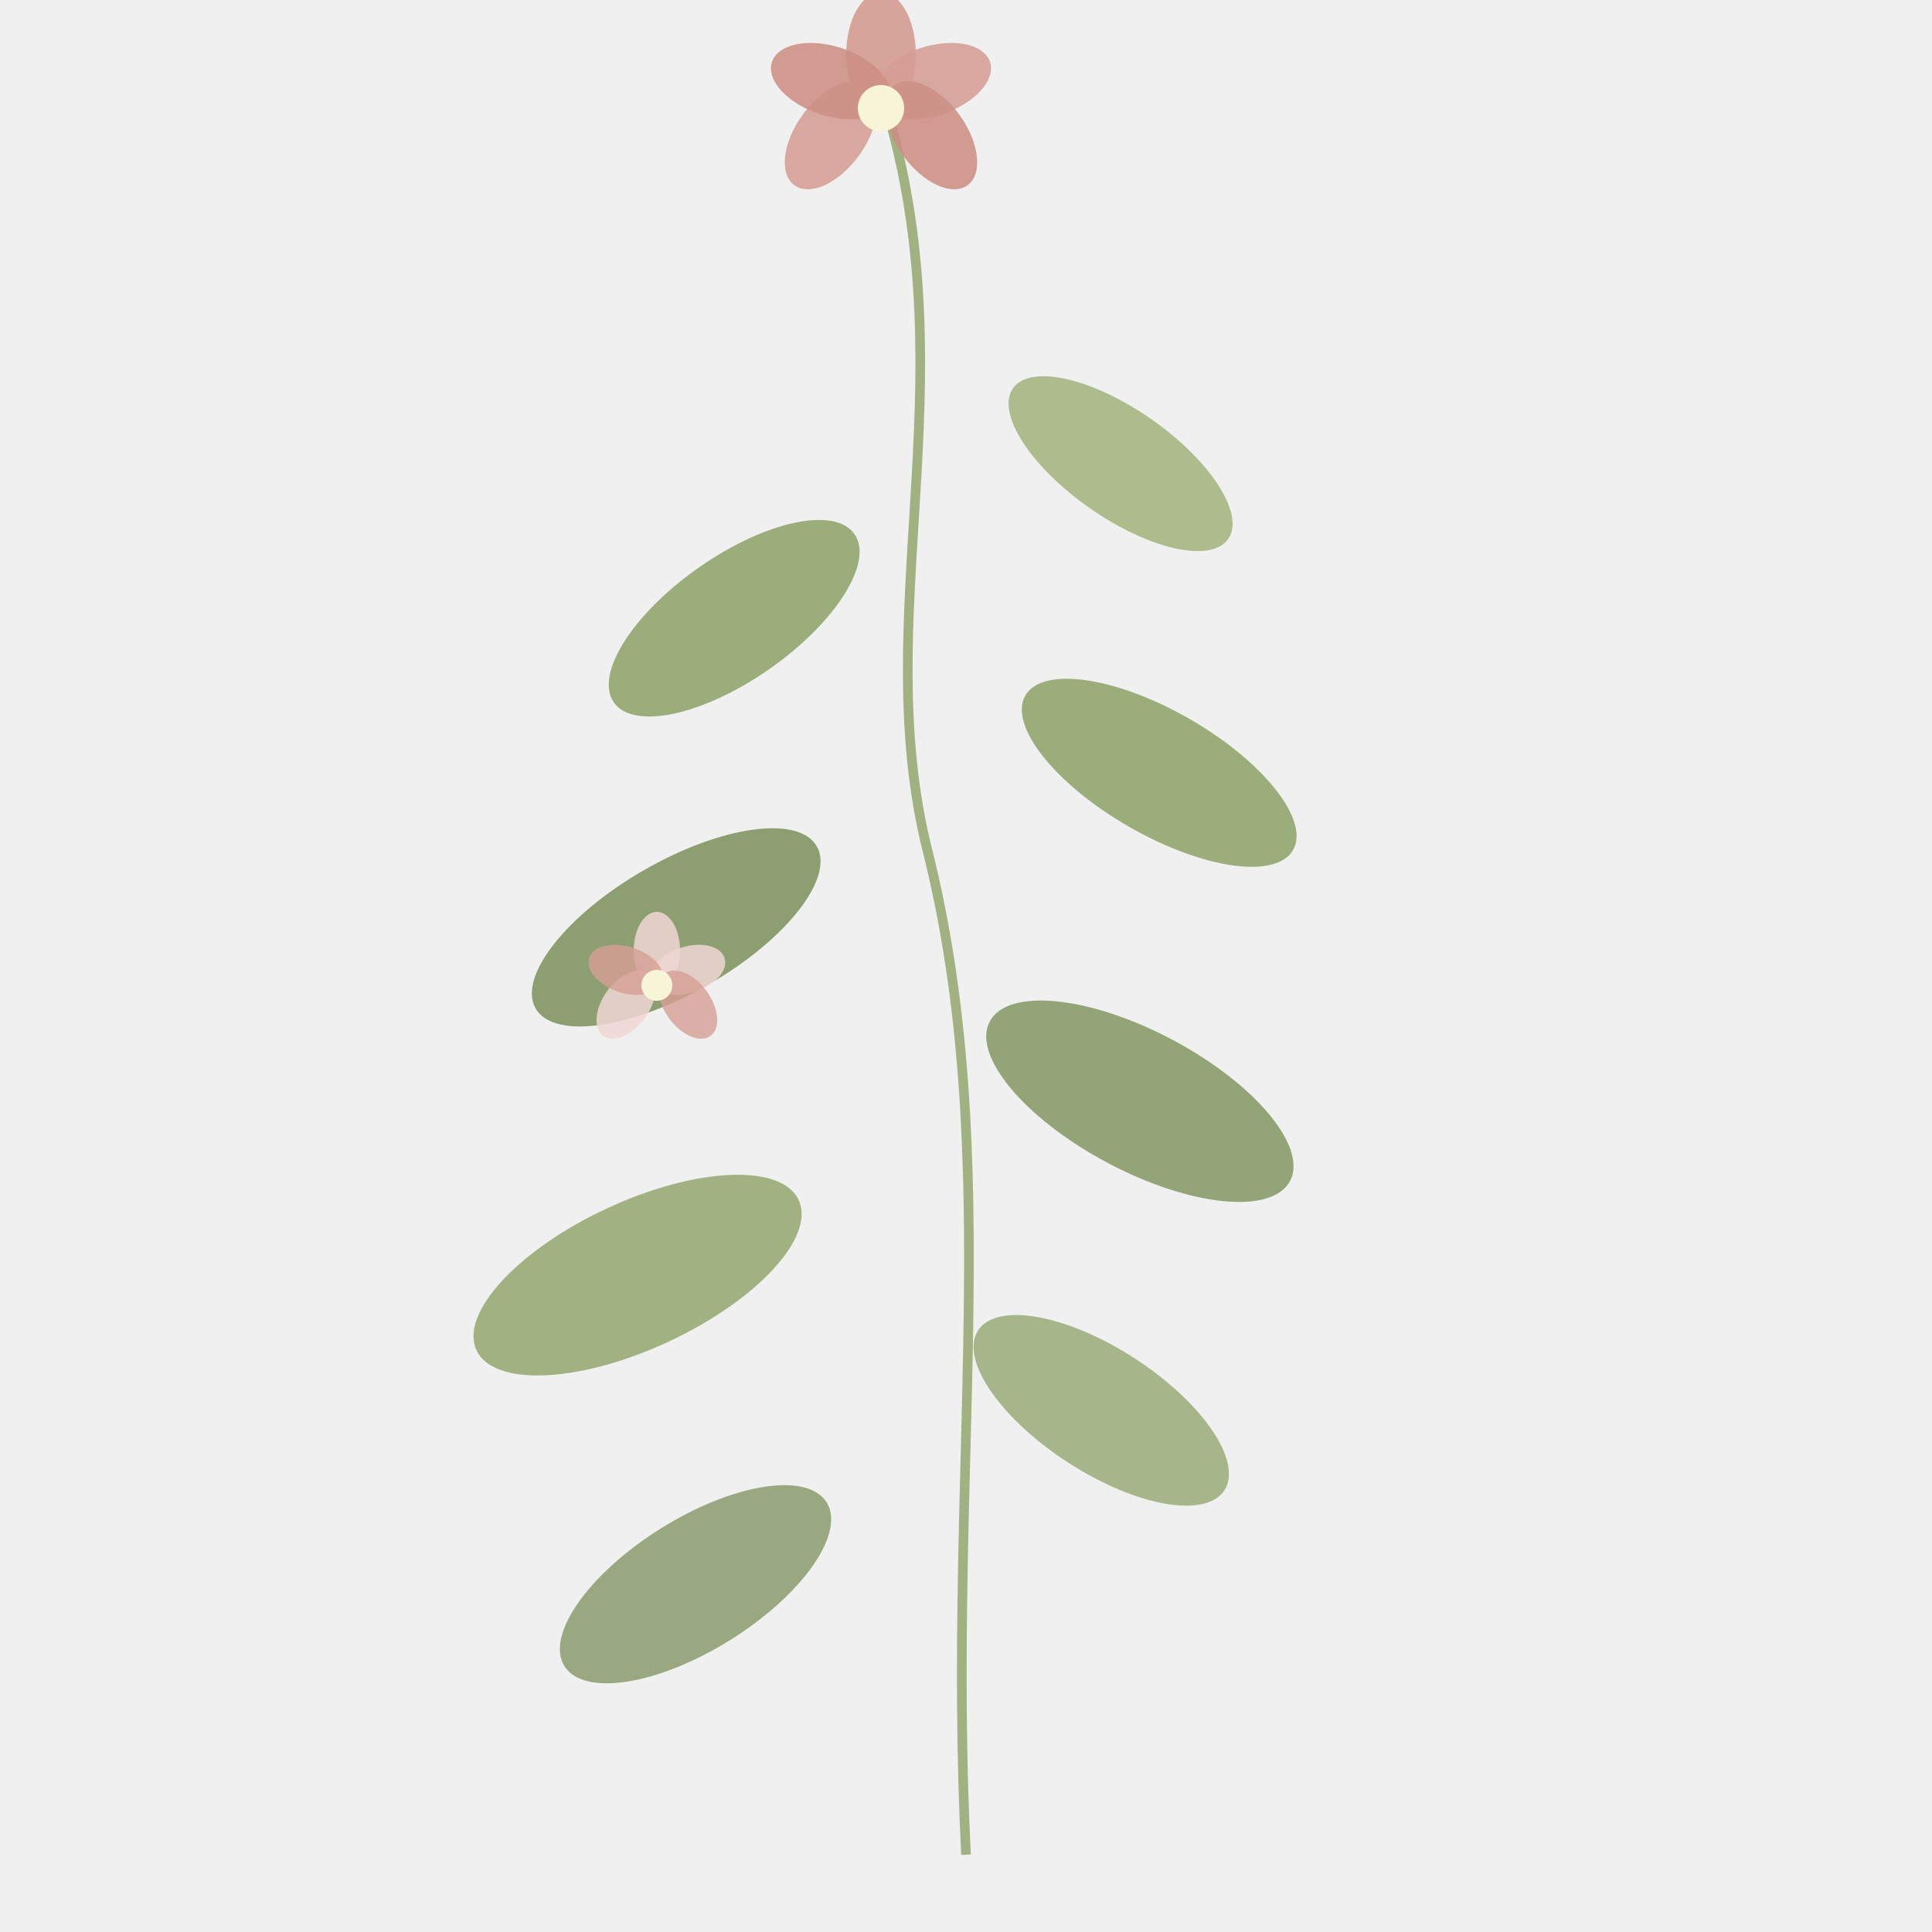
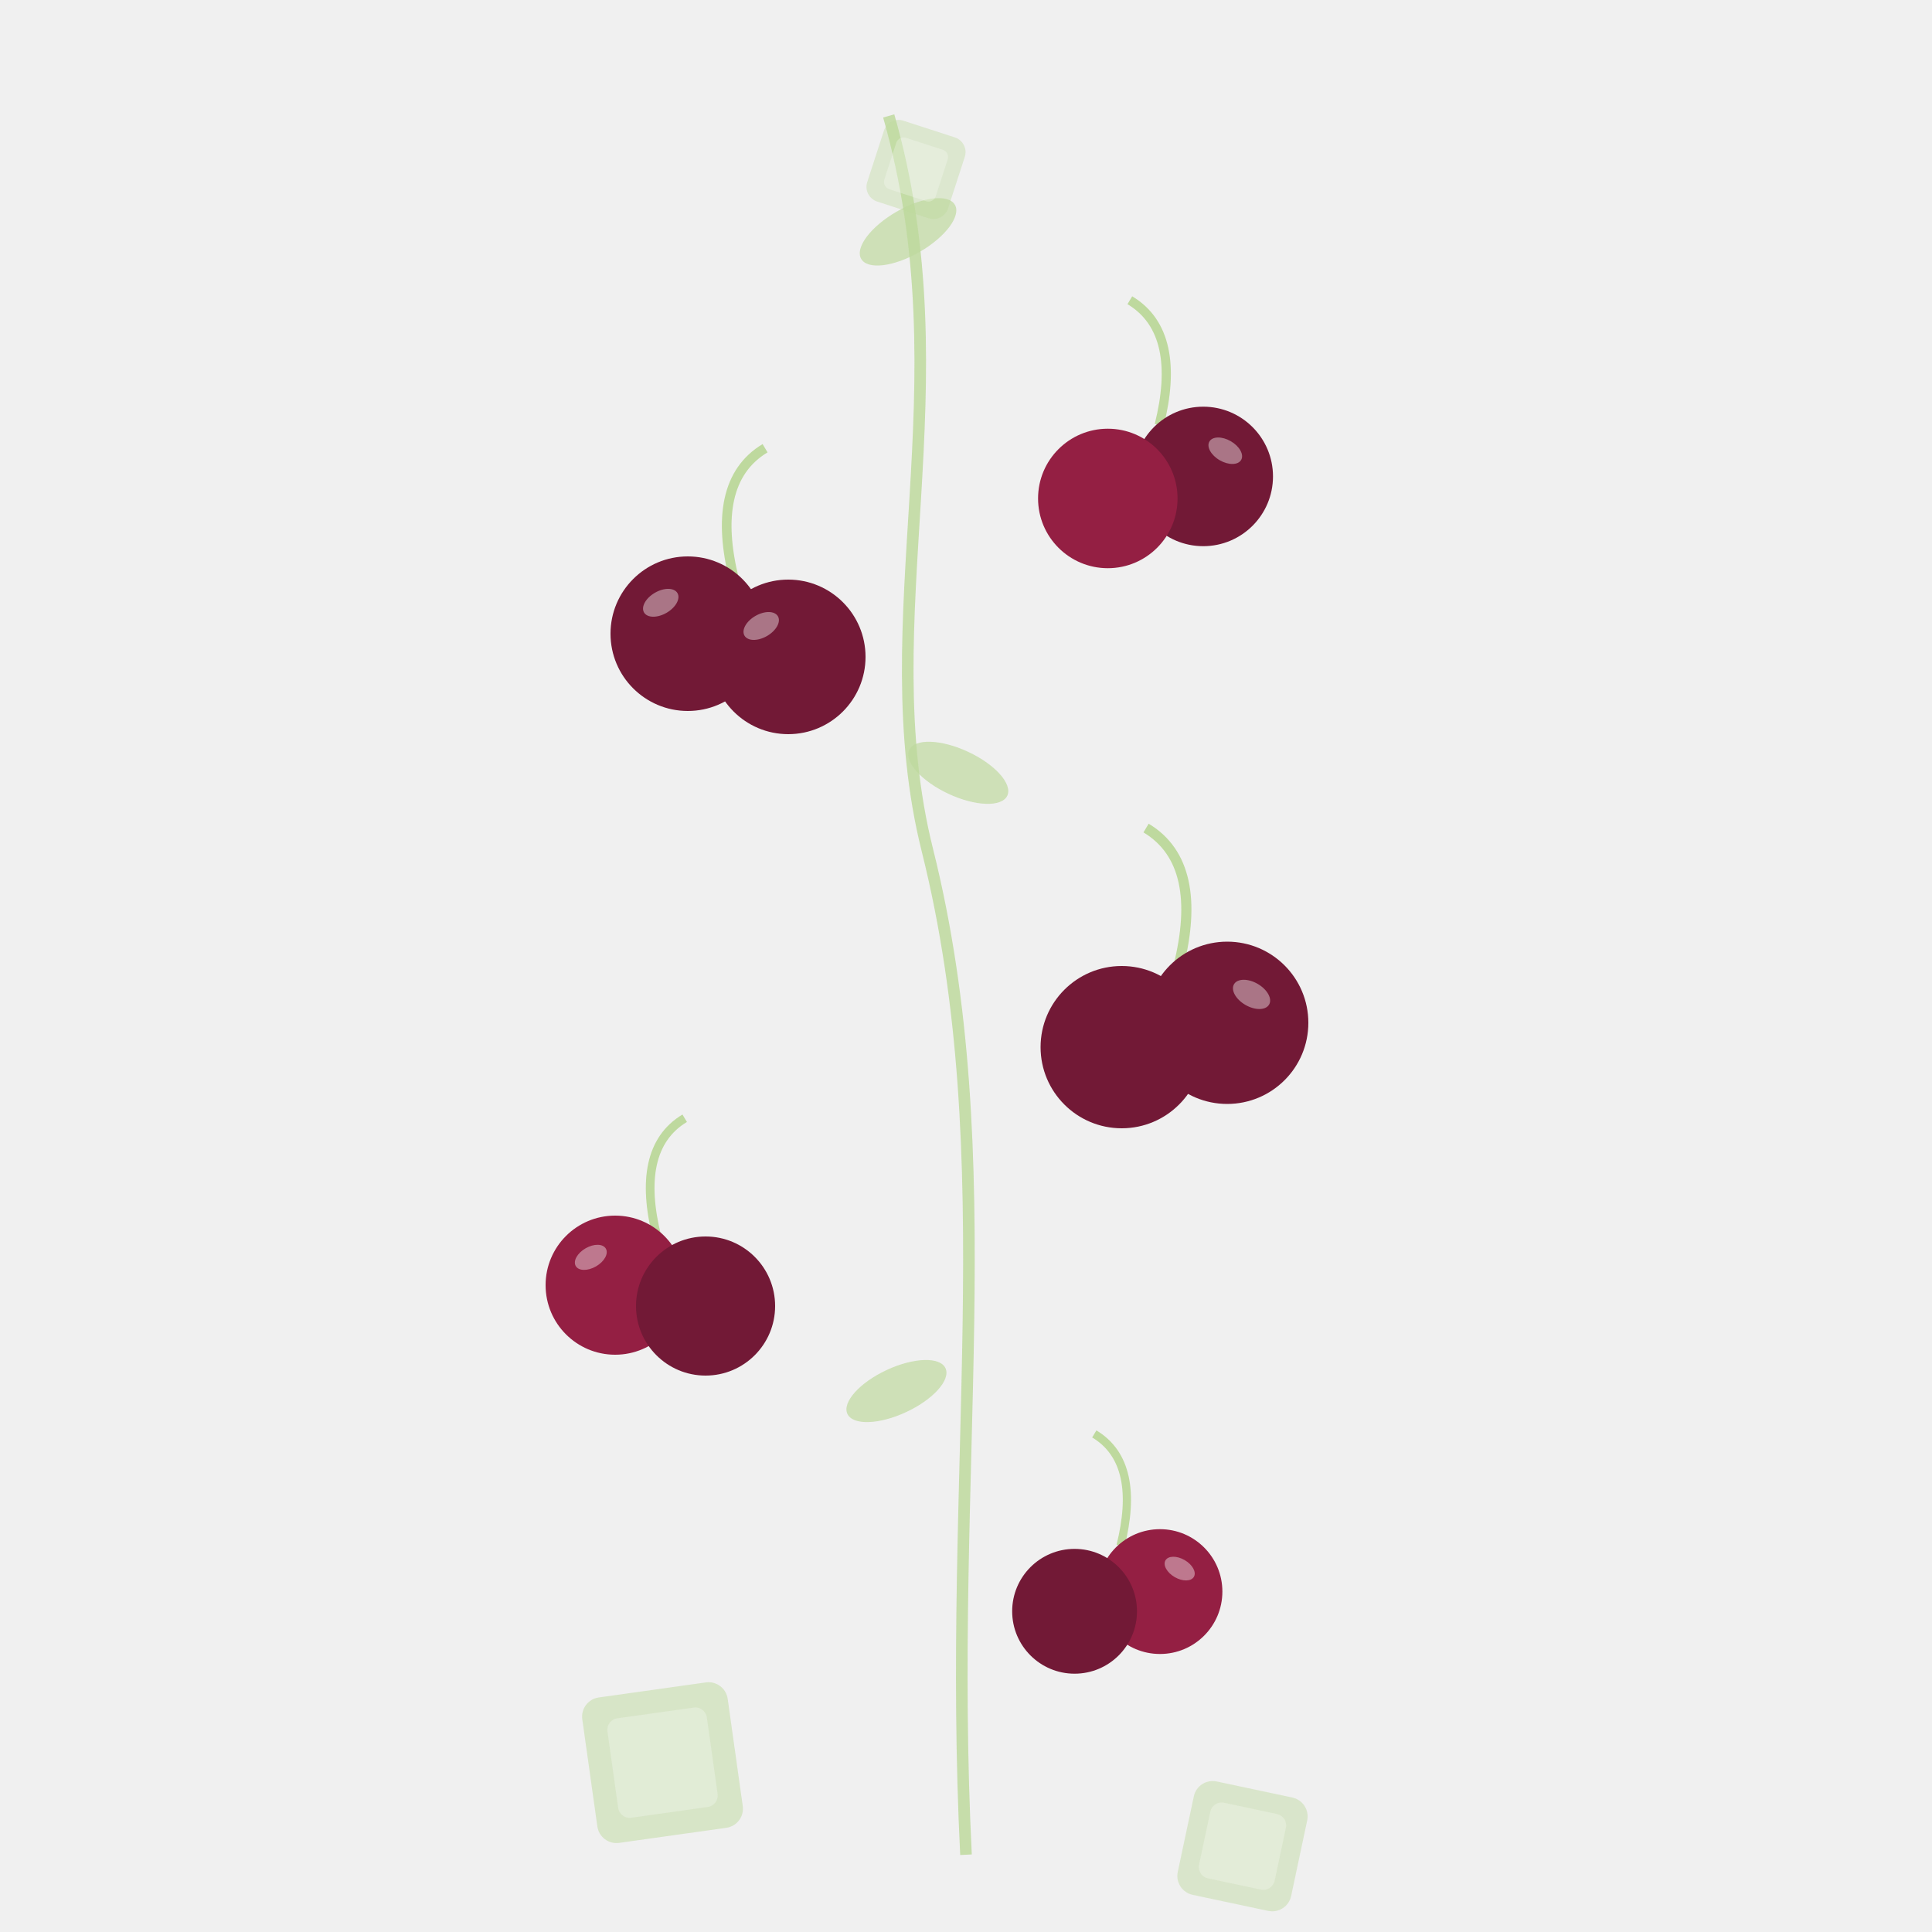
<svg xmlns="http://www.w3.org/2000/svg" viewBox="0 0 500 500">
-   <g opacity="0.9">
-     <path d="M250 480 C 245 380, 260 300, 240 220 C 225 160, 250 100, 230 30" stroke="#839958" stroke-width="2.5" fill="none" opacity="0.8" />
-     <ellipse cx="190" cy="160" rx="38" ry="16" fill="#839958" opacity="0.85" transform="rotate(-35 190 160)" />
-     <ellipse cx="175" cy="240" rx="42" ry="17" fill="#6f8649" opacity="0.85" transform="rotate(-30 175 240)" />
-     <ellipse cx="165" cy="330" rx="46" ry="19" fill="#839958" opacity="0.8" transform="rotate(-25 165 330)" />
-     <ellipse cx="180" cy="410" rx="40" ry="17" fill="#6f8649" opacity="0.75" transform="rotate(-32 180 410)" />
-     <ellipse cx="290" cy="120" rx="34" ry="14" fill="#9aab6e" opacity="0.85" transform="rotate(35 290 120)" />
-     <ellipse cx="300" cy="200" rx="40" ry="16" fill="#839958" opacity="0.85" transform="rotate(30 300 200)" />
-     <ellipse cx="295" cy="285" rx="44" ry="18" fill="#6f8649" opacity="0.8" transform="rotate(28 295 285)" />
-     <ellipse cx="285" cy="365" rx="38" ry="16" fill="#839958" opacity="0.75" transform="rotate(33 285 365)" />
-     <g transform="translate(228,28)">
-       <ellipse cx="0" cy="-14" rx="9" ry="16" fill="#D3968C" opacity="0.92" />
-       <ellipse cx="13" cy="-7" rx="9" ry="16" fill="#D3968C" opacity="0.9" transform="rotate(72 13 -7)" />
-       <ellipse cx="13" cy="7" rx="9" ry="16" fill="#c98579" opacity="0.88" transform="rotate(144 13 7)" />
-       <ellipse cx="-13" cy="7" rx="9" ry="16" fill="#D3968C" opacity="0.9" transform="rotate(216 -13 7)" />
-       <ellipse cx="-13" cy="-7" rx="9" ry="16" fill="#c98579" opacity="0.88" transform="rotate(288 -13 -7)" />
-       <circle cx="0" cy="0" r="6" fill="#F7F4D5" />
+   <g opacity="0.92">
+     <path d="M250 480 C 245 380, 260 300, 240 220 C 225 160, 250 100, 230 30" stroke="#BAD797" stroke-width="3" fill="none" opacity="0.85" />
+     <g transform="translate(190 150)">
+       <path d="M0 0 C -4 -16, -2 -28, 8 -34" stroke="#BAD797" stroke-width="2.5" fill="none" />
+       <circle cx="-12" cy="14" r="20" fill="#670626" />
+       <circle cx="14" cy="20" r="20" fill="#670626" />
+       <ellipse cx="-19" cy="6" rx="5" ry="3" fill="#ffffff" opacity="0.4" transform="rotate(-30 -19 6)" />
+       <ellipse cx="7" cy="12" rx="5" ry="3" fill="#ffffff" opacity="0.4" transform="rotate(-30 7 12)" />
    </g>
-     <g transform="translate(170,255)">
-       <ellipse cx="0" cy="-9" rx="6" ry="10" fill="#f0d5d1" opacity="0.85" />
-       <ellipse cx="8" cy="-4" rx="6" ry="10" fill="#f0d5d1" opacity="0.85" transform="rotate(72 8 -4)" />
-       <ellipse cx="8" cy="5" rx="6" ry="10" fill="#D3968C" opacity="0.8" transform="rotate(144 8 5)" />
-       <ellipse cx="-8" cy="5" rx="6" ry="10" fill="#f0d5d1" opacity="0.85" transform="rotate(216 -8 5)" />
-       <ellipse cx="-8" cy="-4" rx="6" ry="10" fill="#D3968C" opacity="0.8" transform="rotate(288 -8 -4)" />
-       <circle cx="0" cy="0" r="4" fill="#F7F4D5" />
+     <g transform="translate(170 320) scale(0.9)">
+       <path d="M0 0 C -4 -16, -2 -28, 8 -34" stroke="#BAD797" stroke-width="2.5" fill="none" />
+       <circle cx="-12" cy="14" r="20" fill="#8c0d34" />
+       <circle cx="14" cy="20" r="20" fill="#670626" />
+       <ellipse cx="-19" cy="6" rx="5" ry="3" fill="#ffffff" opacity="0.4" transform="rotate(-30 -19 6)" />
+     </g>
+     <g transform="translate(300 110) scale(0.95)">
+       <path d="M0 0 C 4 -16, 2 -28, -8 -34" stroke="#BAD797" stroke-width="2.5" fill="none" />
+       <circle cx="12" cy="14" r="19" fill="#670626" />
+       <circle cx="-14" cy="20" r="19" fill="#8c0d34" />
+       <ellipse cx="18" cy="7" rx="5" ry="3" fill="#ffffff" opacity="0.4" transform="rotate(30 18 7)" />
+     </g>
+     <g transform="translate(305 250) scale(1.05)">
+       <path d="M0 0 C 4 -16, 2 -28, -8 -34" stroke="#BAD797" stroke-width="2.5" fill="none" />
+       <circle cx="12" cy="14" r="20" fill="#670626" />
+       <circle cx="-14" cy="20" r="20" fill="#670626" />
+       <ellipse cx="18" cy="7" rx="5" ry="3" fill="#ffffff" opacity="0.4" transform="rotate(30 18 7)" />
+     </g>
+     <g transform="translate(290 400) scale(0.85)">
+       <path d="M0 0 C 4 -16, 2 -28, -8 -34" stroke="#BAD797" stroke-width="2.5" fill="none" />
+       <circle cx="12" cy="14" r="19" fill="#8c0d34" />
+       <circle cx="-14" cy="20" r="19" fill="#670626" />
+       <ellipse cx="18" cy="7" rx="5" ry="3" fill="#ffffff" opacity="0.4" transform="rotate(30 18 7)" />
+     </g>
+     <ellipse cx="235" cy="60" rx="14" ry="6" fill="#BAD797" opacity="0.7" transform="rotate(-30 235 60)" />
+     <ellipse cx="248" cy="200" rx="14" ry="6" fill="#BAD797" opacity="0.7" transform="rotate(25 248 200)" />
+     <ellipse cx="232" cy="360" rx="14" ry="6" fill="#BAD797" opacity="0.7" transform="rotate(-25 232 360)" />
+     <g transform="translate(150 440) rotate(-8)">
+       <rect width="38" height="38" rx="5" fill="#BAD797" opacity="0.5" />
+       <rect x="6" y="6" width="26" height="26" rx="3" fill="#ffffff" opacity="0.25" />
+     </g>
+     <g transform="translate(310 460) rotate(12)">
+       <rect width="30" height="30" rx="5" fill="#BAD797" opacity="0.45" />
+       <rect x="5" y="5" width="20" height="20" rx="3" fill="#ffffff" opacity="0.25" />
+     </g>
+     <g transform="translate(230 30) rotate(18)">
+       <rect width="22" height="22" rx="4" fill="#BAD797" opacity="0.4" />
+       <rect x="4" y="4" width="14" height="14" rx="2" fill="#ffffff" opacity="0.25" />
    </g>
  </g>
</svg>
